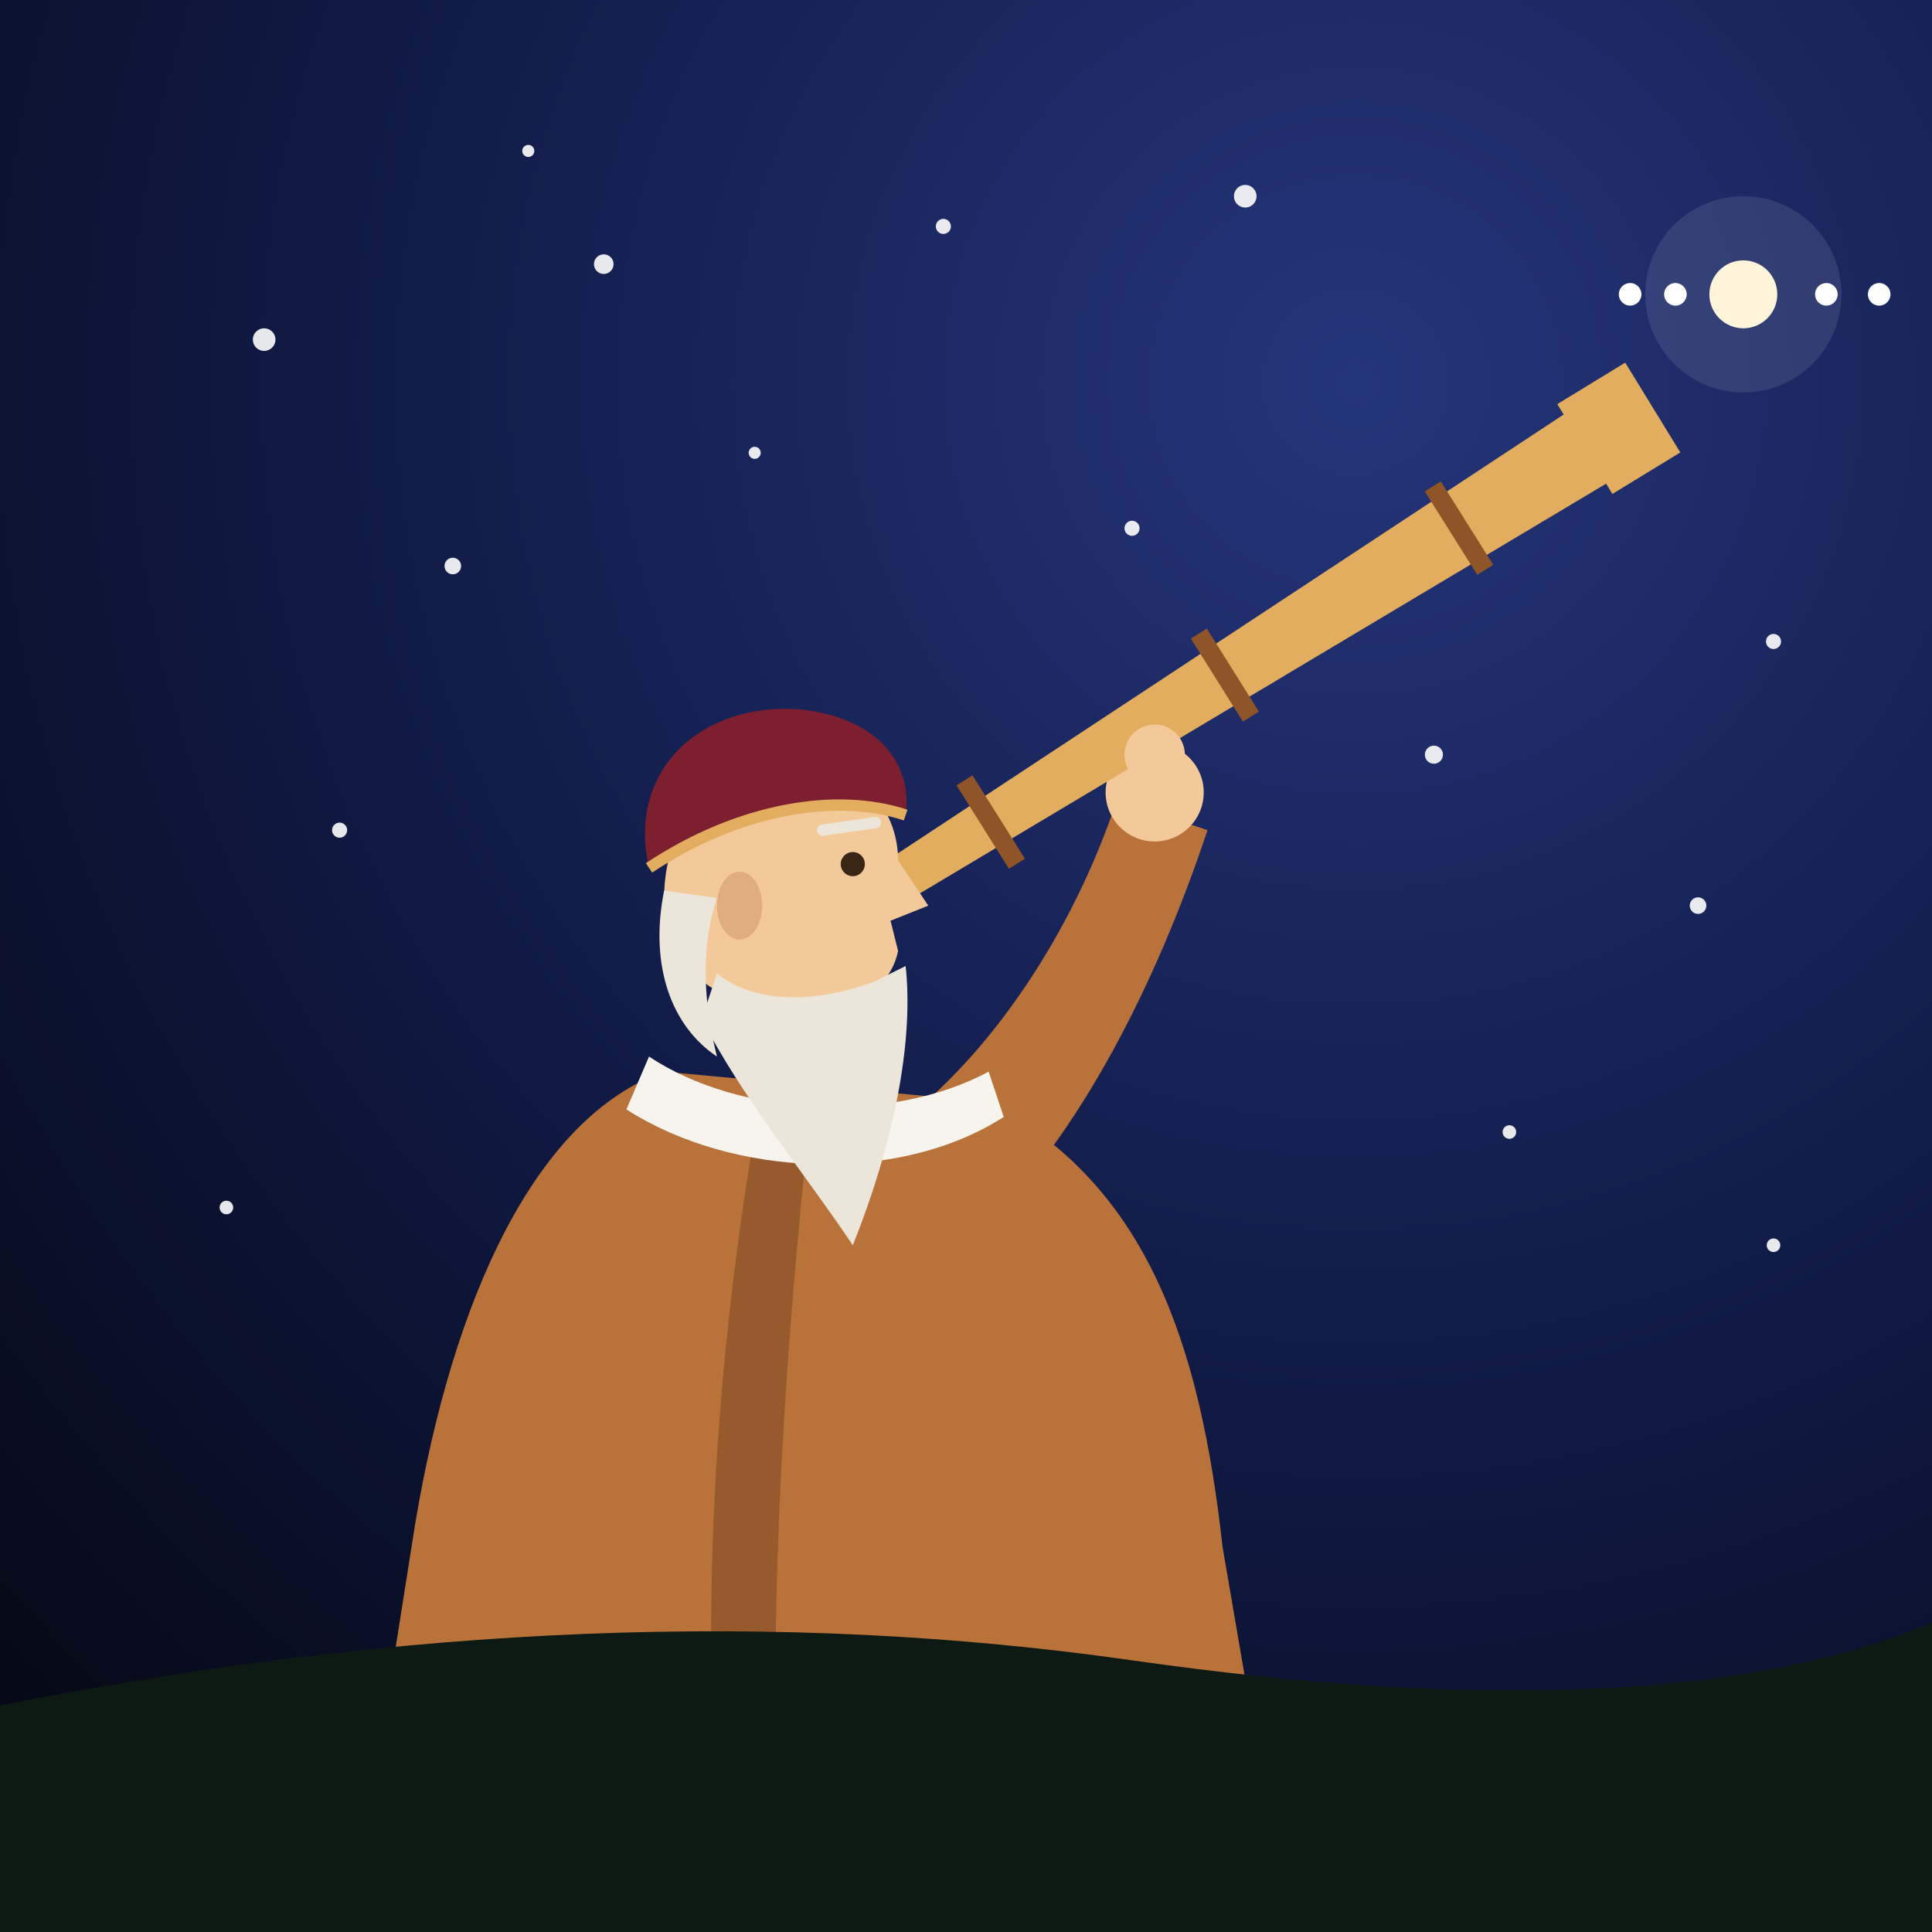
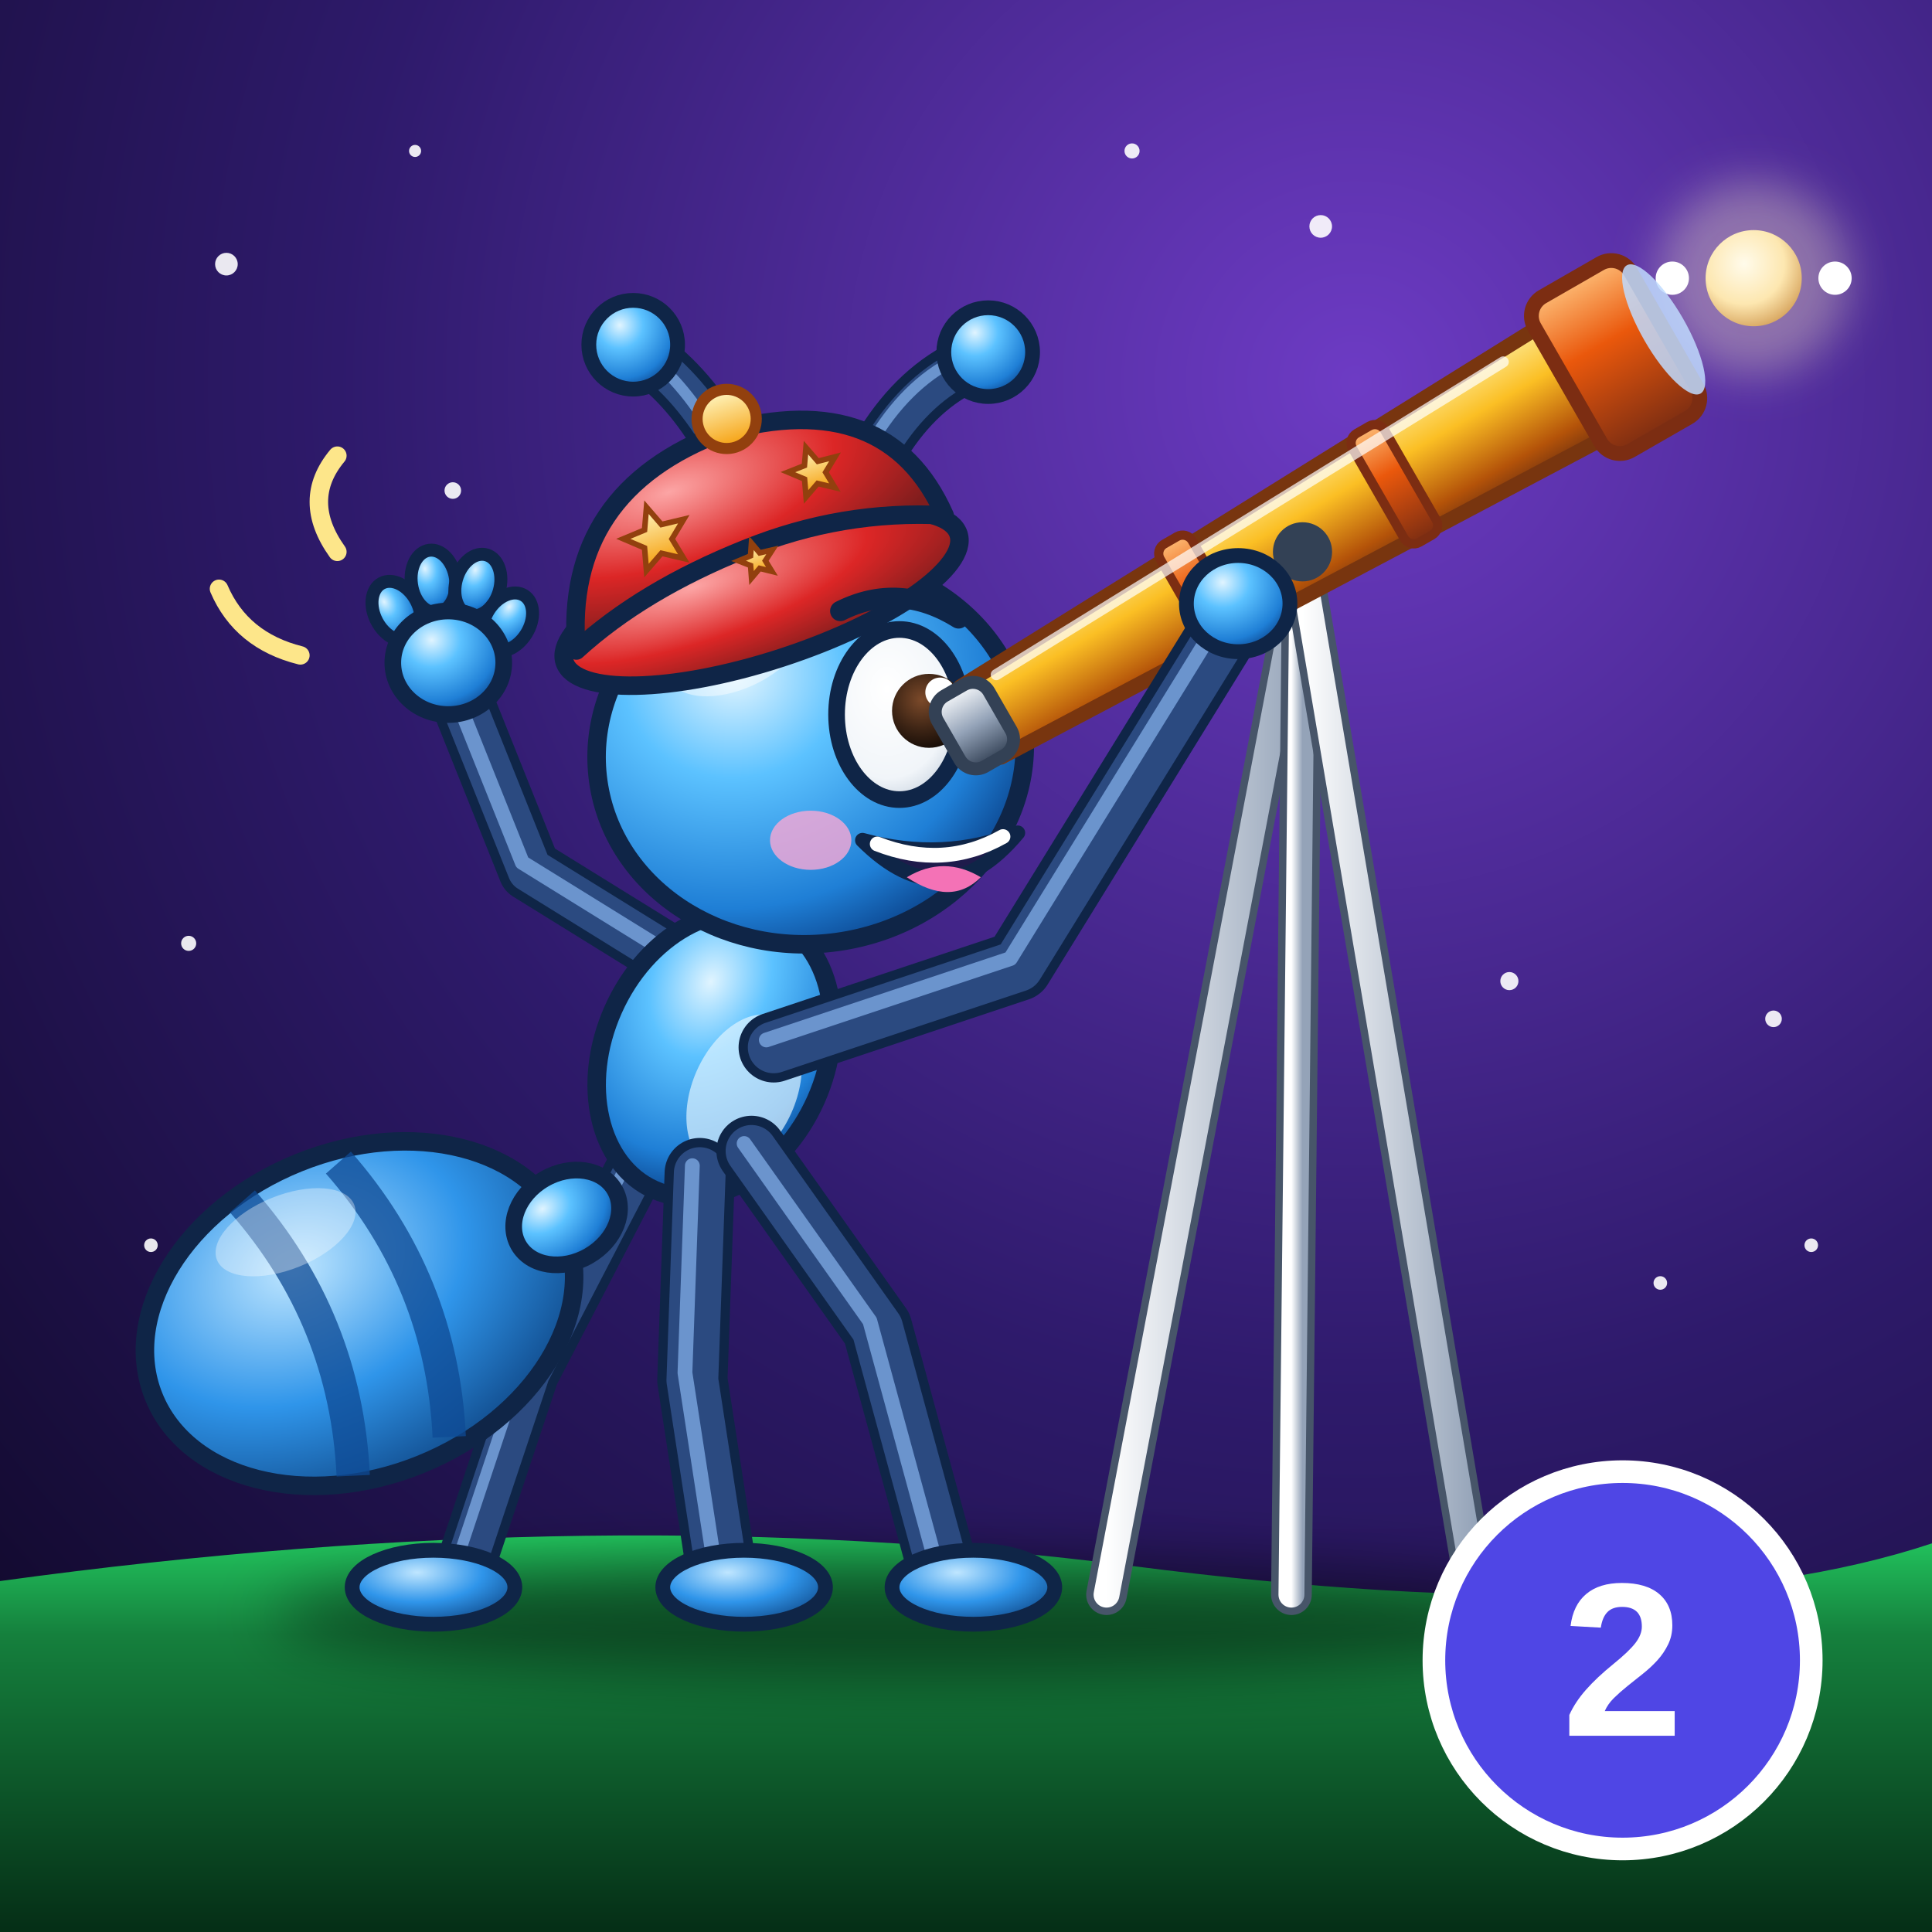
<svg xmlns="http://www.w3.org/2000/svg" viewBox="0 0 512 512">
  <defs>
-     <radialGradient id="c" cx="70%" cy="20%" r="95%">
-       <stop offset="0" stop-color="#25357a" />
-       <stop offset=".55" stop-color="#101a45" />
-       <stop offset="1" stop-color="#060a18" />
+     <radialGradient id="ceu" cx="70%" cy="20%" r="95%">
+       <stop offset="0" stop-color="#6d3bc4" />
+       <stop offset=".55" stop-color="#2e1a6b" />
+       <stop offset="1" stop-color="#120a2e" />
    </radialGradient>
+     <radialGradient id="corpo" cx="35%" cy="28%" r="75%">
+       <stop offset="0" stop-color="#e0f4ff" />
+       <stop offset=".35" stop-color="#5cc2ff" />
+       <stop offset=".8" stop-color="#1f7fd6" />
+       <stop offset="1" stop-color="#0d4a94" />
+     </radialGradient>
+     <radialGradient id="corpoE" cx="40%" cy="30%" r="80%">
+       <stop offset="0" stop-color="#bfe6ff" />
+       <stop offset=".5" stop-color="#2f95ea" />
+       <stop offset="1" stop-color="#0b3d7a" />
+     </radialGradient>
+     <radialGradient id="olho" cx="40%" cy="35%" r="70%">
+       <stop offset="0" stop-color="#ffffff" />
+       <stop offset=".75" stop-color="#f1f5f9" />
+       <stop offset="1" stop-color="#cbd5e1" />
+     </radialGradient>
+     <radialGradient id="iris" cx="40%" cy="35%" r="70%">
+       <stop offset="0" stop-color="#7c4a2a" />
+       <stop offset=".6" stop-color="#3b2314" />
+       <stop offset="1" stop-color="#140b06" />
+     </radialGradient>
+     <linearGradient id="tubo" x1="0" y1="0" x2="0" y2="1">
+       <stop offset="0" stop-color="#fde68a" />
+       <stop offset=".35" stop-color="#fbbf24" />
+       <stop offset=".8" stop-color="#b45309" />
+       <stop offset="1" stop-color="#78350f" />
+     </linearGradient>
+     <linearGradient id="anel" x1="0" y1="0" x2="0" y2="1">
+       <stop offset="0" stop-color="#fdba74" />
+       <stop offset=".4" stop-color="#ea580c" />
+       <stop offset="1" stop-color="#7c2d12" />
+     </linearGradient>
+     <linearGradient id="metal" x1="0" y1="0" x2="0" y2="1">
+       <stop offset="0" stop-color="#f8fafc" />
+       <stop offset=".5" stop-color="#94a3b8" />
+       <stop offset="1" stop-color="#334155" />
+     </linearGradient>
+     <linearGradient id="perna" x1="0" y1="0" x2="1" y2="0">
+       <stop offset="0" stop-color="#ffffff" />
+       <stop offset="1" stop-color="#94a3b8" />
+     </linearGradient>
+     <radialGradient id="jup" cx="40%" cy="35%" r="70%">
+       <stop offset="0" stop-color="#fffbeb" />
+       <stop offset=".6" stop-color="#fde7b0" />
+       <stop offset="1" stop-color="#d6a35c" />
+     </radialGradient>
+     <radialGradient id="boina" cx="35%" cy="25%" r="80%">
+       <stop offset="0" stop-color="#fca5a5" />
+       <stop offset=".55" stop-color="#dc2626" />
+       <stop offset="1" stop-color="#7f1d1d" />
+     </radialGradient>
+     <linearGradient id="ouro" x1="0" y1="0" x2="0" y2="1">
+       <stop offset="0" stop-color="#fff7c2" />
+       <stop offset="1" stop-color="#f59e0b" />
+     </linearGradient>
+     <filter id="sombra" x="-50%" y="-50%" width="200%" height="200%">
+       <feGaussianBlur stdDeviation="8" />
+     </filter>
+     <filter id="brilho" x="-100%" y="-100%" width="300%" height="300%">
+       <feGaussianBlur stdDeviation="6" />
+     </filter>
  </defs>
-   <rect width="512" height="512" fill="url(#c)" />
-   <g transform="translate(256 256) scale(1.00) translate(-256 -256)">
-     <circle cx="70" cy="90" r="3.0" fill="#fff" opacity=".9" />
-     <circle cx="120" cy="150" r="2.2" fill="#fff" opacity=".9" />
-     <circle cx="160" cy="70" r="2.6" fill="#fff" opacity=".9" />
-     <circle cx="250" cy="60" r="2.0" fill="#fff" opacity=".9" />
-     <circle cx="330" cy="52" r="3.0" fill="#fff" opacity=".9" />
-     <circle cx="300" cy="140" r="2.0" fill="#fff" opacity=".9" />
-     <circle cx="380" cy="200" r="2.4" fill="#fff" opacity=".9" />
-     <circle cx="450" cy="240" r="2.2" fill="#fff" opacity=".9" />
-     <circle cx="470" cy="170" r="2.0" fill="#fff" opacity=".9" />
-     <circle cx="90" cy="220" r="2.0" fill="#fff" opacity=".9" />
-     <circle cx="60" cy="320" r="1.8" fill="#fff" opacity=".9" />
-     <circle cx="400" cy="300" r="1.8" fill="#fff" opacity=".9" />
-     <circle cx="200" cy="120" r="1.6" fill="#fff" opacity=".9" />
-     <circle cx="140" cy="40" r="1.6" fill="#fff" opacity=".9" />
-     <circle cx="470" cy="330" r="1.8" fill="#fff" opacity=".9" />
-     <circle cx="462" cy="78" r="9" fill="#fff4d6" />
-     <circle cx="432" cy="78.0" r="3" fill="#fff" />
-     <circle cx="444" cy="78.0" r="3" fill="#fff" />
-     <circle cx="484" cy="78.0" r="3" fill="#fff" />
-     <circle cx="498" cy="78.0" r="3" fill="#fff" />
-     <circle cx="462" cy="78" r="26" fill="#fff" opacity=".10" />
-     <path fill="#b9733a" d="M176 284 C142 296 120 344 110 404 L98 480 L336 480 L324 410 C318 356 304 314 262 292 Z" />
-     <path fill="#8f5428" d="M200 300 C190 360 186 420 190 480 L206 480 C204 420 208 360 214 302 Z" opacity=".8" />
-     <path fill="#b9733a" d="M238 298 C262 280 284 248 296 212 L320 220 C306 262 286 300 262 324 Z" />
-     <circle cx="306" cy="210" r="13" fill="#f3c99a" />
-     <path fill="#e2ad5e" d="M243.2 237.1 L433.8 123.3 L422.2 104.7 L236.8 226.9Z" />
-     <path fill="#e2ad5e" d="M427.3 130.9 L445.3 119.9 L430.7 96.1 L412.7 107.1Z" />
-     <path stroke="#8f5428" stroke-width="5" d="M269.5 228.9 L255.6 206.8" />
-     <path stroke="#8f5428" stroke-width="5" d="M331.5 189.9 L317.7 167.9" />
-     <path stroke="#8f5428" stroke-width="5" d="M393.6 151.0 L379.7 128.9" />
-     <circle cx="306" cy="200" r="8" fill="#f3c99a" />
-     <path fill="#f7f4ee" d="M172 280 C196 296 236 298 262 284 L266 296 C238 314 194 312 166 294 Z" />
-     <path fill="#f3c99a" d="M176 238 C176 214 194 200 214 202 C230 204 238 216 238 228 L246 240 L236 244 L238 252 C236 262 226 268 214 268 C192 268 176 258 176 238 Z" />
-     <ellipse cx="196" cy="240" rx="6" ry="9" fill="#e0ad7e" />
-     <path fill="#ece6da" d="M190 258 C200 266 216 266 232 260 L240 256 C242 274 238 300 226 330 C214 312 196 290 186 270 Z" />
-     <path fill="#ece6da" d="M176 236 C172 256 178 272 190 280 C186 264 186 250 190 238 Z" />
-     <circle cx="226" cy="229" r="3.2" fill="#3a2614" />
-     <path d="M218 220 L232 218" stroke="#ece6da" stroke-width="3" stroke-linecap="round" />
-     <path fill="#7d1f2e" d="M172 230 C166 204 186 186 212 188 C232 190 242 202 240 216 C222 210 196 214 172 230 Z" />
-     <path fill="none" stroke="#e2ad5e" stroke-width="3" d="M172 230 C196 214 222 210 240 216" />
-     <path d="M0 452 Q160 420 300 440 T512 430 L512 512 L0 512Z" fill="#0d1a14" />
+   <rect width="512" height="512" fill="url(#ceu)" />
+   <circle cx="60" cy="70" r="3.0" fill="#fff" opacity=".9" />
+   <circle cx="120" cy="130" r="2.2" fill="#fff" opacity=".9" />
+   <circle cx="350" cy="60" r="3.0" fill="#fff" opacity=".9" />
+   <circle cx="400" cy="260" r="2.4" fill="#fff" opacity=".9" />
+   <circle cx="470" cy="270" r="2.2" fill="#fff" opacity=".9" />
+   <circle cx="50" cy="250" r="2.0" fill="#fff" opacity=".9" />
+   <circle cx="40" cy="330" r="1.8" fill="#fff" opacity=".9" />
+   <circle cx="440" cy="340" r="1.8" fill="#fff" opacity=".9" />
+   <circle cx="330" cy="150" r="1.8" fill="#fff" opacity=".9" />
+   <circle cx="110" cy="40" r="1.6" fill="#fff" opacity=".9" />
+   <circle cx="480" cy="330" r="1.8" fill="#fff" opacity=".9" />
+   <circle cx="300" cy="40" r="2.0" fill="#fff" opacity=".9" />
+   <defs>
+     <linearGradient id="grama" x1="0" y1="0" x2="0" y2="1">
+       <stop offset="0" stop-color="#22c55e" />
+       <stop offset=".25" stop-color="#15803d" />
+       <stop offset="1" stop-color="#052e16" />
+     </linearGradient>
+   </defs>
+   <path d="M0 419 Q160 397 300 415 T512 409 L512 512 L0 512Z" fill="url(#grama)" />
+   <g transform="translate(256 256) scale(0.98) translate(-268 -262)">
+     <circle cx="481" cy="76" r="26" fill="#fff3c4" opacity=".35" filter="url(#brilho)" />
+     <circle cx="481" cy="76" r="13" fill="url(#jup)" />
+     <circle cx="443" cy="76" r="4.5" fill="#fff" />
+     <circle cx="459" cy="76" r="4.5" fill="#fff" />
+     <circle cx="503" cy="76" r="4.5" fill="#fff" />
+     <ellipse cx="260" cy="438" rx="180" ry="16" fill="#000" opacity=".45" filter="url(#sombra)" />
+     <path d="M359 154 L306 432" stroke="#475569" stroke-width="11" stroke-linecap="round" />
+     <path d="M359 154 L306 432" stroke="url(#perna)" stroke-width="7" stroke-linecap="round" />
+     <path d="M359 154 L356 432" stroke="#475569" stroke-width="11" stroke-linecap="round" />
+     <path d="M359 154 L356 432" stroke="url(#perna)" stroke-width="7" stroke-linecap="round" />
+     <path d="M359 154 L406 432" stroke="#475569" stroke-width="11" stroke-linecap="round" />
+     <path d="M359 154 L406 432" stroke="url(#perna)" stroke-width="7" stroke-linecap="round" />
+     <path d="M192 262 L150 236 L130 186" stroke="#0f2547" stroke-width="17" stroke-linecap="round" stroke-linejoin="round" fill="none" />
+     <path d="M192 262 L150 236 L130 186" stroke="#2b4a80" stroke-width="12" stroke-linecap="round" stroke-linejoin="round" fill="none" />
+     <path d="M192 262 L150 236 L130 186" stroke="#7aa6e0" stroke-width="4" stroke-linecap="round" stroke-linejoin="round" fill="none" opacity=".8" transform="translate(-2 -2)" />
+     <ellipse cx="114" cy="166" rx="6" ry="8.5" fill="url(#corpo)" stroke="#0f2547" stroke-width="3.5" transform="rotate(-28 114 166)" />
+     <ellipse cx="124" cy="158" rx="6" ry="8.5" fill="url(#corpo)" stroke="#0f2547" stroke-width="3.5" transform="rotate(-8 124 158)" />
+     <ellipse cx="136" cy="159" rx="6" ry="8.5" fill="url(#corpo)" stroke="#0f2547" stroke-width="3.5" transform="rotate(16 136 159)" />
+     <ellipse cx="144" cy="169" rx="6" ry="8.5" fill="url(#corpo)" stroke="#0f2547" stroke-width="3.5" transform="rotate(32 144 169)" />
+     <ellipse cx="128" cy="180" rx="15" ry="14" fill="url(#corpo)" stroke="#0f2547" stroke-width="4.5" transform="rotate(0 128 180)" />
+     <path d="M98 150 q-10 -14 0 -26 M88 178 q-16 -4 -22 -18" stroke="#fde68a" stroke-width="5" fill="none" stroke-linecap="round" />
+     <path d="M178 318 L150 372 L132 426" stroke="#0f2547" stroke-width="16" stroke-linecap="round" stroke-linejoin="round" fill="none" />
+     <path d="M178 318 L150 372 L132 426" stroke="#2b4a80" stroke-width="11" stroke-linecap="round" stroke-linejoin="round" fill="none" />
+     <path d="M178 318 L150 372 L132 426" stroke="#7aa6e0" stroke-width="3" stroke-linecap="round" stroke-linejoin="round" fill="none" opacity=".8" transform="translate(-2 -2)" />
+     <ellipse cx="104" cy="356" rx="60" ry="44" fill="url(#corpoE)" stroke="#0f2547" stroke-width="5" transform="rotate(-22 104 356)" />
+     <path d="M86 316 q14 40 0 80" stroke="#0d4a94" stroke-width="9" fill="none" opacity=".75" transform="rotate(-22 104 356)" />
+     <path d="M114 316 q14 40 0 80" stroke="#0d4a94" stroke-width="9" fill="none" opacity=".75" transform="rotate(-22 104 356)" />
+     <ellipse cx="84" cy="334" rx="20" ry="10" fill="#fff" opacity=".35" transform="rotate(-22 84 334)" />
+     <ellipse cx="160" cy="330" rx="15" ry="12" fill="url(#corpo)" stroke="#0f2547" stroke-width="4.5" transform="rotate(-30 160 330)" />
+     <ellipse cx="200" cy="286" rx="30" ry="40" fill="url(#corpo)" stroke="#0f2547" stroke-width="5" transform="rotate(24 200 286)" />
+     <ellipse cx="208" cy="296" rx="14" ry="22" fill="#dff3ff" opacity=".7" transform="rotate(24 208 296)" />
+     <path d="M196 318 L194 374 L202 426" stroke="#0f2547" stroke-width="19" stroke-linecap="round" stroke-linejoin="round" fill="none" />
+     <path d="M196 318 L194 374 L202 426" stroke="#2b4a80" stroke-width="14" stroke-linecap="round" stroke-linejoin="round" fill="none" />
+     <path d="M196 318 L194 374 L202 426" stroke="#7aa6e0" stroke-width="4" stroke-linecap="round" stroke-linejoin="round" fill="none" opacity=".8" transform="translate(-2 -2)" />
+     <path d="M210 312 L244 360 L262 426" stroke="#0f2547" stroke-width="19" stroke-linecap="round" stroke-linejoin="round" fill="none" />
+     <path d="M210 312 L244 360 L262 426" stroke="#2b4a80" stroke-width="14" stroke-linecap="round" stroke-linejoin="round" fill="none" />
+     <path d="M210 312 L244 360 L262 426" stroke="#7aa6e0" stroke-width="4" stroke-linecap="round" stroke-linejoin="round" fill="none" opacity=".8" transform="translate(-2 -2)" />
+     <ellipse cx="124" cy="430" rx="22" ry="10" fill="url(#corpoE)" stroke="#0f2547" stroke-width="4" />
+     <ellipse cx="208" cy="430" rx="22" ry="10" fill="url(#corpoE)" stroke="#0f2547" stroke-width="4" />
+     <ellipse cx="270" cy="430" rx="22" ry="10" fill="url(#corpoE)" stroke="#0f2547" stroke-width="4" />
+     <path d="M216 156 Q204 112 180 96" stroke="#0f2547" stroke-width="15" stroke-linecap="round" stroke-linejoin="round" fill="none" />
+     <path d="M216 156 Q204 112 180 96" stroke="#2b4a80" stroke-width="10" stroke-linecap="round" stroke-linejoin="round" fill="none" />
+     <path d="M216 156 Q204 112 180 96" stroke="#7aa6e0" stroke-width="3" stroke-linecap="round" stroke-linejoin="round" fill="none" opacity=".8" transform="translate(-2 -2)" />
+     <path d="M232 154 Q244 108 272 98" stroke="#0f2547" stroke-width="15" stroke-linecap="round" stroke-linejoin="round" fill="none" />
+     <path d="M232 154 Q244 108 272 98" stroke="#2b4a80" stroke-width="10" stroke-linecap="round" stroke-linejoin="round" fill="none" />
+     <path d="M232 154 Q244 108 272 98" stroke="#7aa6e0" stroke-width="3" stroke-linecap="round" stroke-linejoin="round" fill="none" opacity=".8" transform="translate(-2 -2)" />
+     <ellipse cx="178" cy="94" rx="12" ry="12" fill="url(#corpo)" stroke="#0f2547" stroke-width="4" transform="rotate(0 178 94)" />
+     <ellipse cx="274" cy="96" rx="12" ry="12" fill="url(#corpo)" stroke="#0f2547" stroke-width="4" transform="rotate(0 274 96)" />
+     <ellipse cx="226" cy="204" rx="58" ry="52" fill="url(#corpo)" stroke="#0f2547" stroke-width="5" transform="rotate(-8 226 204)" />
+     <ellipse cx="206" cy="176" rx="20" ry="11" fill="#fff" opacity=".45" transform="rotate(-25 206 176)" />
+     <g transform="rotate(-18 214 160)">
+       <ellipse cx="212" cy="162" rx="56" ry="17" fill="url(#boina)" stroke="#0f2547" stroke-width="5" />
+       <path d="M160 160 Q170 118 216 116 Q262 118 266 156 Q240 146 212 148 Q182 150 160 160Z" fill="url(#boina)" stroke="#0f2547" stroke-width="5" stroke-linejoin="round" />
+       <circle cx="218" cy="113" r="8" fill="url(#ouro)" stroke="#92400e" stroke-width="3" />
+       <path d="M190.0 129.0 L192.4 134.7 L198.6 135.2 L193.9 139.3 L195.3 145.3 L190.0 142.1 L184.7 145.3 L186.1 139.3 L181.4 135.2 L187.6 134.7Z" fill="url(#ouro)" stroke="#92400e" stroke-width="1.5" />
+       <path d="M236.0 127.0 L237.9 131.5 L242.7 131.8 L239.0 135.0 L240.1 139.7 L236.0 137.2 L231.9 139.7 L233.0 135.0 L229.3 131.8 L234.1 131.5Z" fill="url(#ouro)" stroke="#92400e" stroke-width="1.5" />
+       <path d="M214.0 147.0 L215.3 150.2 L218.8 150.5 L216.1 152.7 L216.9 156.0 L214.0 154.2 L211.1 156.0 L211.9 152.7 L209.2 150.5 L212.7 150.2Z" fill="url(#ouro)" stroke="#92400e" stroke-width="1.5" />
+     </g>
+     <ellipse cx="250" cy="194" rx="17" ry="23" fill="url(#olho)" stroke="#0f2547" stroke-width="4.5" />
+     <circle cx="258" cy="193" r="10" fill="url(#iris)" />
+     <circle cx="261" cy="188" r="4" fill="#fff" />
+     <path d="M234 166 Q250 158 266 168" stroke="#0f2547" stroke-width="5.5" fill="none" stroke-linecap="round" />
+     <path d="M240 228 Q262 250 282 226 Q262 234 240 228Z" fill="#1e1b4b" stroke="#0f2547" stroke-width="4" stroke-linejoin="round" />
+     <path d="M252 238 Q262 232 272 238 Q264 246 252 238Z" fill="#f472b6" />
+     <path d="M244 229 Q262 236 278 227" stroke="#fff" stroke-width="4" fill="none" stroke-linecap="round" />
+     <ellipse cx="226" cy="228" rx="11" ry="8" fill="#f9a8d4" opacity=".8" />
+     <g transform="translate(272.0 196.0) rotate(-29.89)">
+       <path d="M0 -11 L201 -18 L201 18 L0 11 Z" fill="url(#tubo)" stroke="#78350f" stroke-width="4" stroke-linejoin="round" />
+       <rect x="64" y="-17" width="10" height="34" rx="3" fill="url(#anel)" stroke="#7c2d12" stroke-width="2.5" />
+       <rect x="124" y="-17" width="10" height="34" rx="3" fill="url(#anel)" stroke="#7c2d12" stroke-width="2.5" />
+       <rect x="183" y="-24" width="30" height="48" rx="6" fill="url(#anel)" stroke="#7c2d12" stroke-width="4" />
+       <ellipse cx="213" cy="0" rx="6" ry="20" fill="#bfdbfe" opacity=".85" />
+       <rect x="-10" y="-11" width="16" height="22" rx="5" fill="url(#metal)" stroke="#334155" stroke-width="3.5" />
+       <path d="M10 -9 L171 -14" stroke="#fff" stroke-width="3" opacity=".7" stroke-linecap="round" />
+     </g>
+     <circle cx="359" cy="150" r="8" fill="#334155" />
+     <path d="M216 284 L282 262 L340 168" stroke="#0f2547" stroke-width="19" stroke-linecap="round" stroke-linejoin="round" fill="none" />
+     <path d="M216 284 L282 262 L340 168" stroke="#2b4a80" stroke-width="14" stroke-linecap="round" stroke-linejoin="round" fill="none" />
+     <path d="M216 284 L282 262 L340 168" stroke="#7aa6e0" stroke-width="4" stroke-linecap="round" stroke-linejoin="round" fill="none" opacity=".8" transform="translate(-2 -2)" />
+     <ellipse cx="341.6" cy="164.0" rx="14" ry="13" fill="url(#corpo)" stroke="#0f2547" stroke-width="4" transform="rotate(0 341.6 164.0)" />
  </g>
-   <g transform="translate(256 256) scale(1.00) translate(-256 -256)" />
+   <circle cx="430" cy="440" r="50" fill="#4F46E5" stroke="#fff" stroke-width="6" />
+   <text x="430" y="460" text-anchor="middle" font-family="Arial, Helvetica, sans-serif" font-weight="700" font-size="58" fill="#fff">2</text>
</svg>
